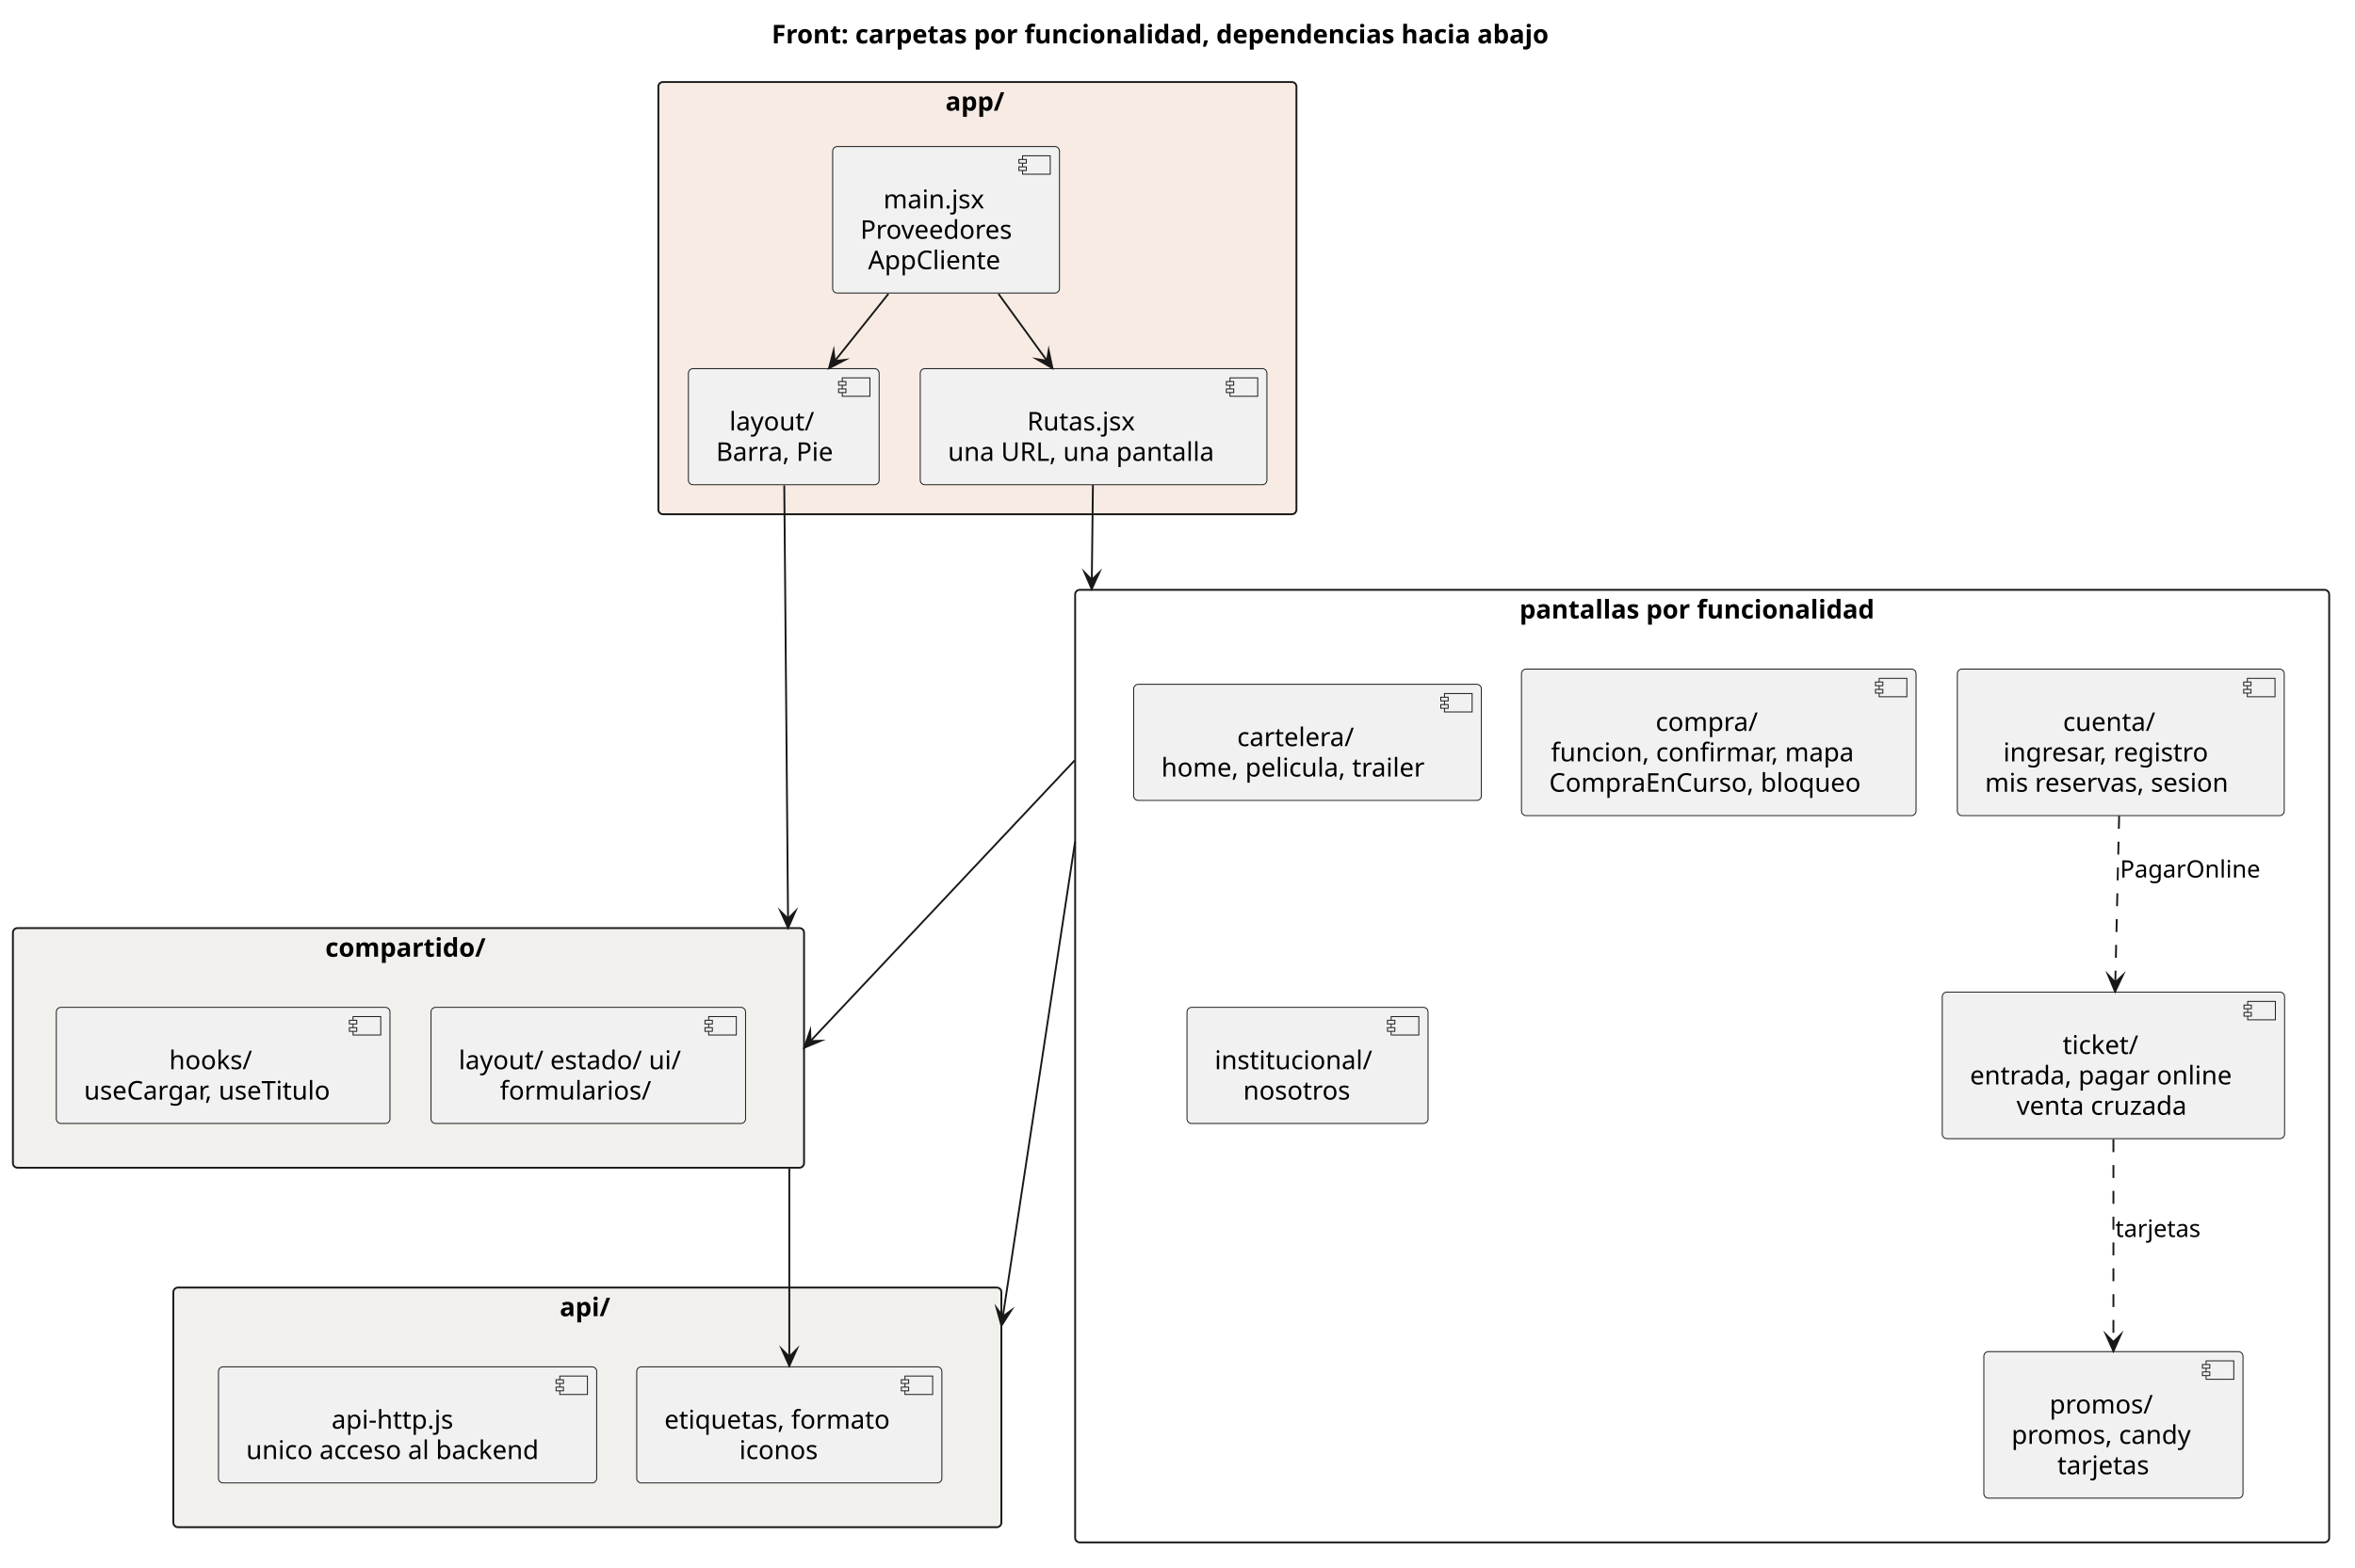
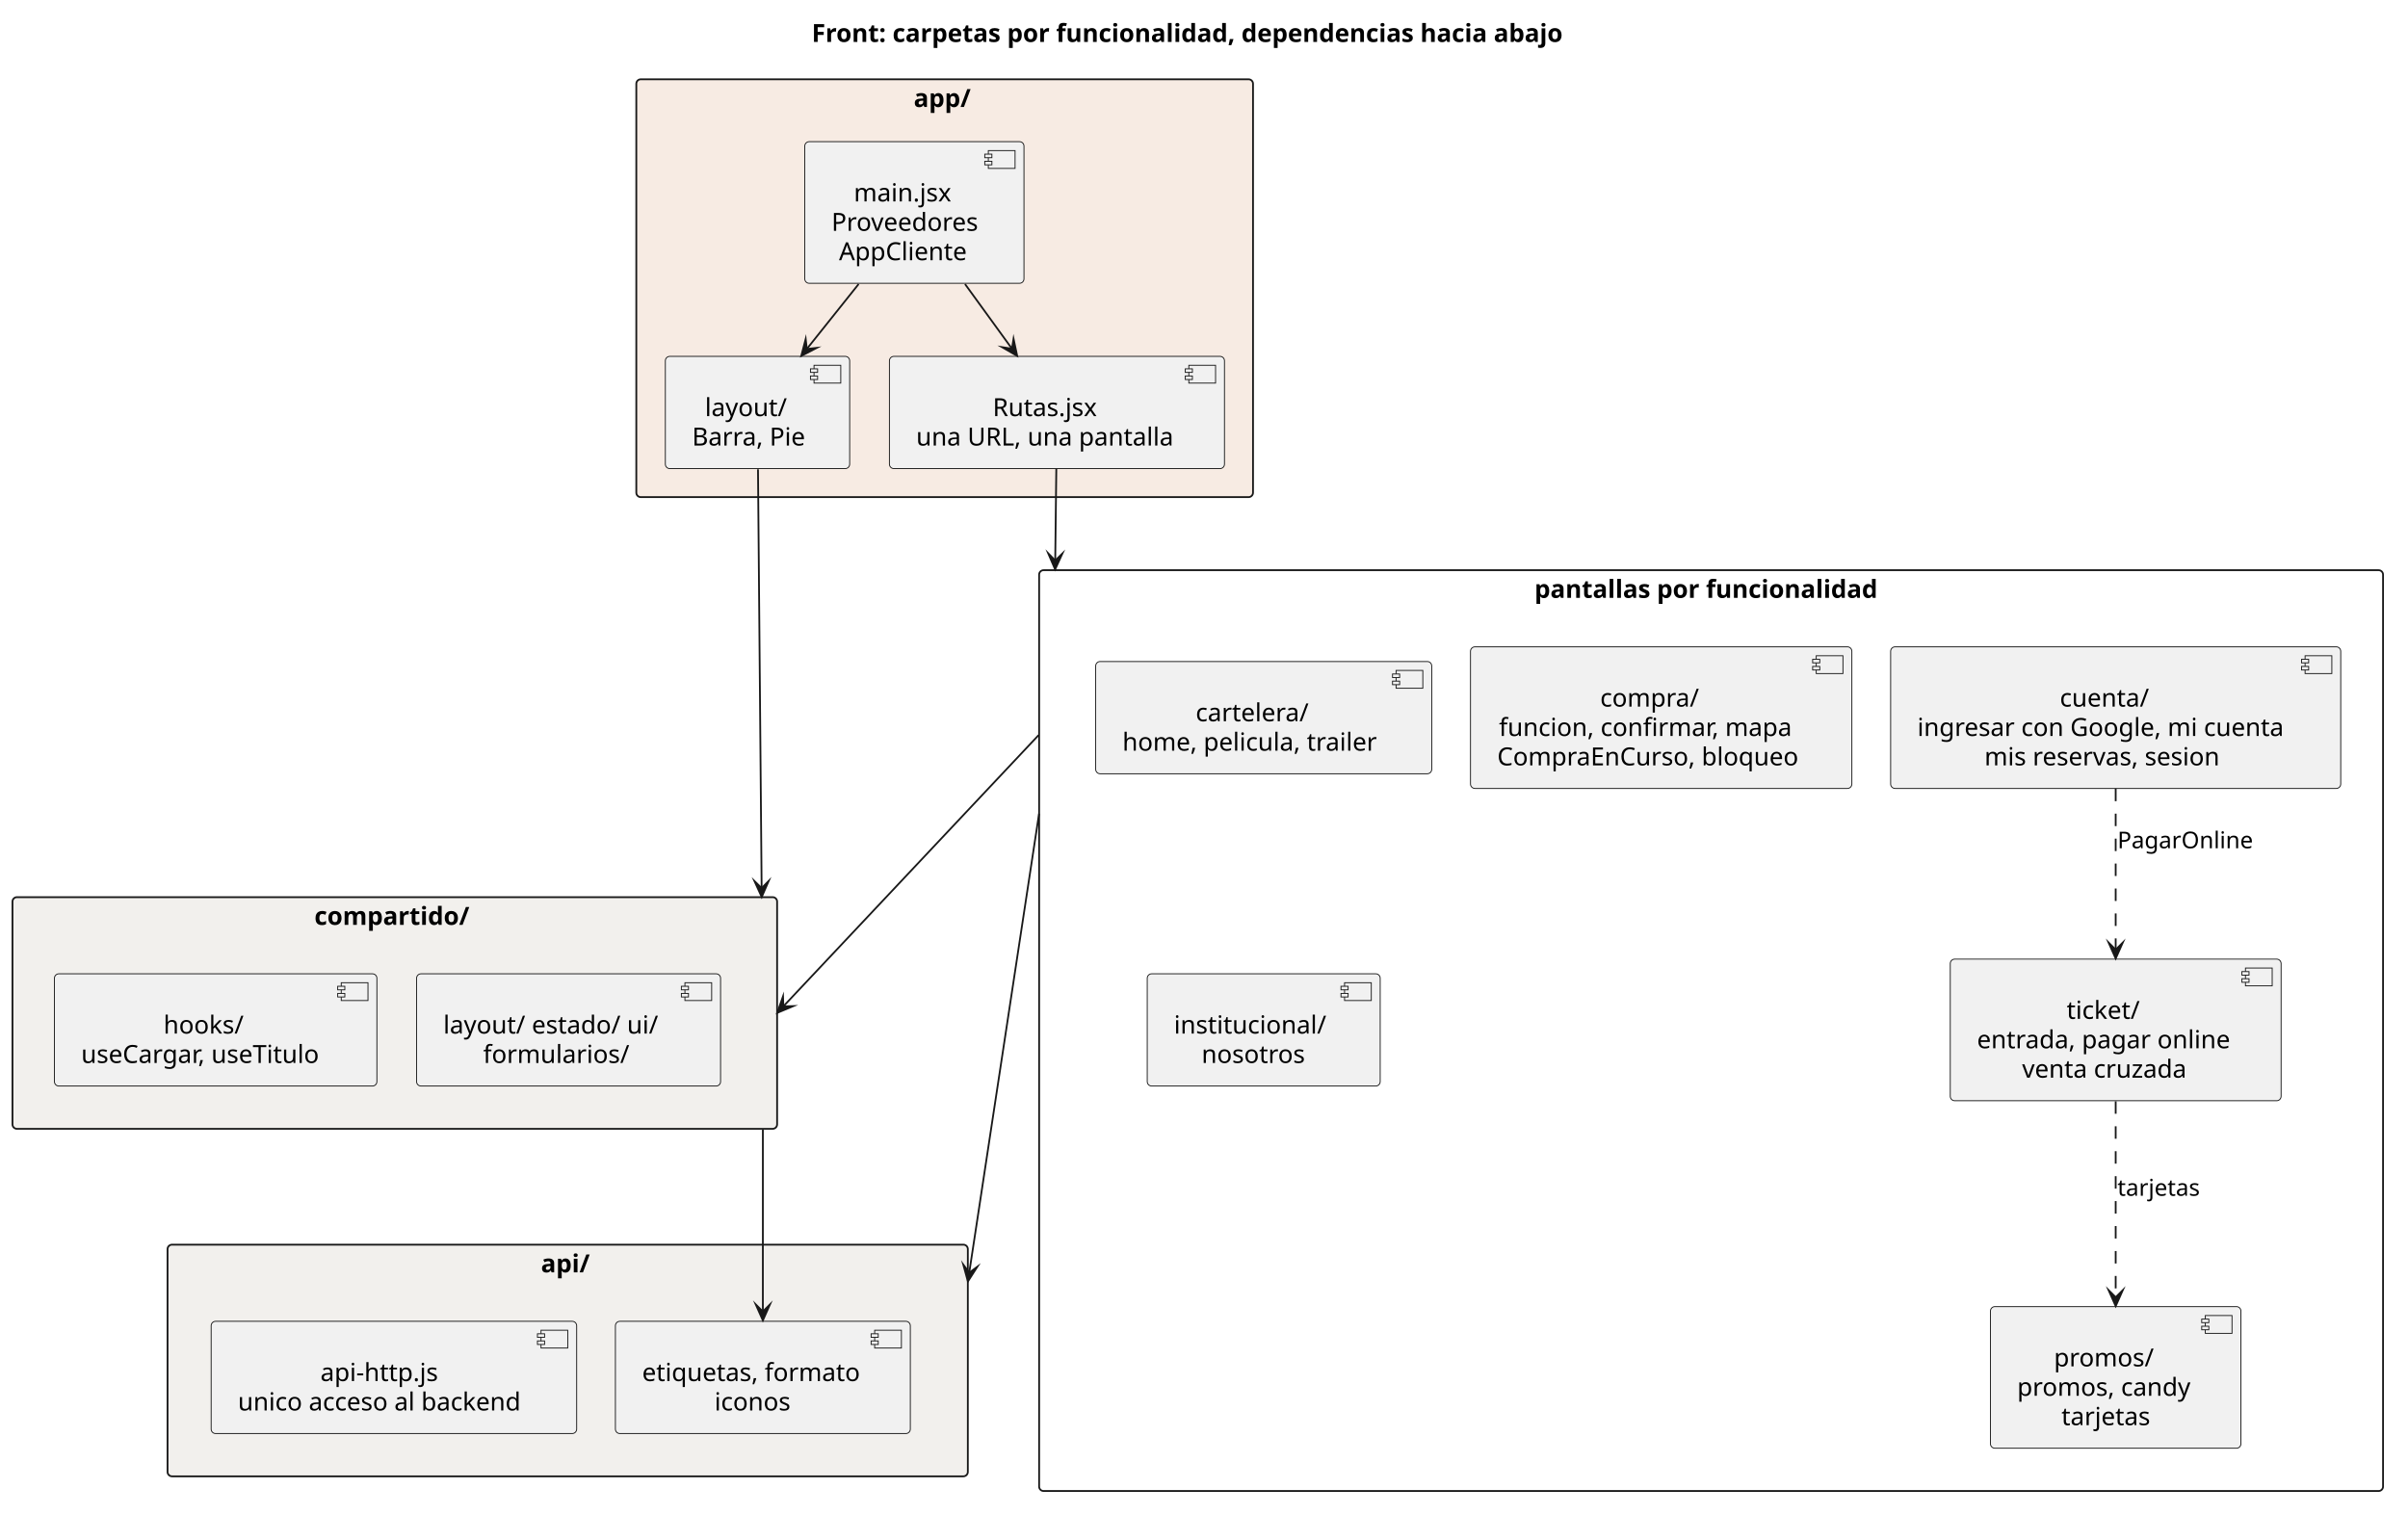
- <svg xmlns="http://www.w3.org/2000/svg" version="1.1" data-diagram-type="DESCRIPTION" style="width:1277px;height:850px;background:#FFFFFF;" width="1277px" height="850px" viewBox="0 0 1277 850" zoomAndPan="magnify" preserveAspectRatio="none" contentStyleType="text/css">
+ <svg xmlns="http://www.w3.org/2000/svg" version="1.1" data-diagram-type="DESCRIPTION" style="width:1351px;height:850px;background:#FFFFFF;" width="1351px" height="850px" viewBox="0 0 1351 850" zoomAndPan="magnify" preserveAspectRatio="none" contentStyleType="text/css">
  <defs />
  <g font-family="sans-serif" lengthAdjust="spacing">
    <g class="title" data-source-line="1">
-       <text x="418.414" y="23.535" fill="#000" font-size="14" textLength="433.173" font-weight="700">Front: carpetas por funcionalidad, dependencias hacia abajo</text>
+       <text x="455.414" y="23.535" fill="#000" font-size="14" textLength="433.173" font-weight="700">Front: carpetas por funcionalidad, dependencias hacia abajo</text>
    </g>
    <g class="cluster" data-qualified-name="APP" id="ent0001" data-source-line="8">
      <rect x="357" y="44.488" width="346" height="234.44" fill="#F7EBE3" style="stroke:#181818;stroke-width:1;" rx="2.5" ry="2.5" />
      <text x="512.65" y="60.023" fill="#000" font-size="14" textLength="34.699" font-weight="700">app/</text>
    </g>
    <g class="cluster" data-qualified-name="PANT" id="ent0005" data-source-line="14">
-       <rect x="583" y="319.928" width="680" height="516.66" fill="none" style="stroke:#181818;stroke-width:1;" rx="2.5" ry="2.5" />
-       <text x="823.94" y="335.463" fill="#000" font-size="14" textLength="198.119" font-weight="700">pantallas por funcionalidad</text>
+       <rect x="583" y="319.928" width="754" height="516.66" fill="none" style="stroke:#181818;stroke-width:1;" rx="2.5" ry="2.5" />
+       <text x="860.94" y="335.463" fill="#000" font-size="14" textLength="198.119" font-weight="700">pantallas por funcionalidad</text>
    </g>
    <g class="cluster" data-qualified-name="COMP" id="ent0012" data-source-line="23">
      <rect x="7" y="503.388" width="429" height="129.98" fill="#F2F0ED" style="stroke:#181818;stroke-width:1;" rx="2.5" ry="2.5" />
      <text x="176.4" y="518.923" fill="#000" font-size="14" textLength="90.2" font-weight="700">compartido/</text>
    </g>
    <g class="cluster" data-qualified-name="API" id="ent0015" data-source-line="28">
      <rect x="94" y="698.368" width="449" height="129.98" fill="#F2F0ED" style="stroke:#181818;stroke-width:1;" rx="2.5" ry="2.5" />
      <text x="303.512" y="713.903" fill="#000" font-size="14" textLength="29.976" font-weight="700">api/</text>
    </g>
    <g class="entity" data-qualified-name="APP.MARCO" id="ent0002" data-source-line="9">
      <rect x="451.51" y="79.488" width="122.988" height="79.465" fill="#F1F1F1" style="stroke:#181818;stroke-width:0.5;" rx="2.5" ry="2.5" />
      <rect x="554.498" y="84.488" width="15" height="10" fill="#F1F1F1" style="stroke:#181818;stroke-width:0.5;" />
      <rect x="552.498" y="86.488" width="4" height="2" fill="#F1F1F1" style="stroke:#181818;stroke-width:0.5;" />
      <rect x="552.498" y="90.488" width="4" height="2" fill="#F1F1F1" style="stroke:#181818;stroke-width:0.5;" />
      <text x="479.03" y="113.023" fill="#000" font-size="14" textLength="57.948">main.jsx</text>
      <text x="466.51" y="129.512" fill="#000" font-size="14" textLength="82.988">Proveedores</text>
      <text x="470.711" y="146" fill="#000" font-size="14" textLength="74.587">AppCliente</text>
    </g>
    <g class="entity" data-qualified-name="APP.RUTAS" id="ent0003" data-source-line="10">
      <rect x="499.01" y="199.948" width="187.978" height="62.977" fill="#F1F1F1" style="stroke:#181818;stroke-width:0.5;" rx="2.5" ry="2.5" />
      <rect x="666.988" y="204.948" width="15" height="10" fill="#F1F1F1" style="stroke:#181818;stroke-width:0.5;" />
      <rect x="664.988" y="206.948" width="4" height="2" fill="#F1F1F1" style="stroke:#181818;stroke-width:0.5;" />
      <rect x="664.988" y="210.948" width="4" height="2" fill="#F1F1F1" style="stroke:#181818;stroke-width:0.5;" />
      <text x="556.97" y="233.483" fill="#000" font-size="14" textLength="62.057">Rutas.jsx</text>
      <text x="514.01" y="249.972" fill="#000" font-size="14" textLength="147.978">una URL, una pantalla</text>
    </g>
    <g class="entity" data-qualified-name="APP.LAYOUT" id="ent0004" data-source-line="11">
      <rect x="373.29" y="199.948" width="103.417" height="62.977" fill="#F1F1F1" style="stroke:#181818;stroke-width:0.5;" rx="2.5" ry="2.5" />
      <rect x="456.707" y="204.948" width="15" height="10" fill="#F1F1F1" style="stroke:#181818;stroke-width:0.5;" />
      <rect x="454.707" y="206.948" width="4" height="2" fill="#F1F1F1" style="stroke:#181818;stroke-width:0.5;" />
      <rect x="454.707" y="210.948" width="4" height="2" fill="#F1F1F1" style="stroke:#181818;stroke-width:0.5;" />
      <text x="395.519" y="233.483" fill="#000" font-size="14" textLength="48.959">layout/</text>
      <text x="388.29" y="249.972" fill="#000" font-size="14" textLength="63.417">Barra, Pie</text>
    </g>
    <g class="entity" data-qualified-name="PANT.CART" id="ent0006" data-source-line="15">
      <rect x="614.73" y="371.168" width="188.538" height="62.977" fill="#F1F1F1" style="stroke:#181818;stroke-width:0.5;" rx="2.5" ry="2.5" />
      <rect x="783.268" y="376.168" width="15" height="10" fill="#F1F1F1" style="stroke:#181818;stroke-width:0.5;" />
      <rect x="781.268" y="378.168" width="4" height="2" fill="#F1F1F1" style="stroke:#181818;stroke-width:0.5;" />
      <rect x="781.268" y="382.168" width="4" height="2" fill="#F1F1F1" style="stroke:#181818;stroke-width:0.5;" />
      <text x="670.841" y="404.703" fill="#000" font-size="14" textLength="66.315">cartelera/</text>
      <text x="629.73" y="421.192" fill="#000" font-size="14" textLength="148.538">home, pelicula, trailer</text>
    </g>
    <g class="entity" data-qualified-name="PANT.COMPRA" id="ent0007" data-source-line="16">
      <rect x="825.02" y="362.928" width="213.961" height="79.465" fill="#F1F1F1" style="stroke:#181818;stroke-width:0.5;" rx="2.5" ry="2.5" />
      <rect x="1018.981" y="367.928" width="15" height="10" fill="#F1F1F1" style="stroke:#181818;stroke-width:0.5;" />
      <rect x="1016.981" y="369.928" width="4" height="2" fill="#F1F1F1" style="stroke:#181818;stroke-width:0.5;" />
      <rect x="1016.981" y="373.928" width="4" height="2" fill="#F1F1F1" style="stroke:#181818;stroke-width:0.5;" />
      <text x="897.773" y="396.463" fill="#000" font-size="14" textLength="58.454">compra/</text>
      <text x="840.998" y="412.952" fill="#000" font-size="14" textLength="172.006">funcion, confirmar, mapa</text>
      <text x="840.02" y="429.44" fill="#000" font-size="14" textLength="173.961">CompraEnCurso, bloqueo</text>
    </g>
    <g class="entity" data-qualified-name="PANT.TICKET" id="ent0008" data-source-line="17">
-       <rect x="1053.19" y="538.148" width="185.619" height="79.465" fill="#F1F1F1" style="stroke:#181818;stroke-width:0.5;" rx="2.5" ry="2.5" />
-       <rect x="1218.809" y="543.148" width="15" height="10" fill="#F1F1F1" style="stroke:#181818;stroke-width:0.5;" />
-       <rect x="1216.809" y="545.148" width="4" height="2" fill="#F1F1F1" style="stroke:#181818;stroke-width:0.5;" />
-       <rect x="1216.809" y="549.148" width="4" height="2" fill="#F1F1F1" style="stroke:#181818;stroke-width:0.5;" />
-       <text x="1118.492" y="571.683" fill="#000" font-size="14" textLength="45.015">ticket/</text>
-       <text x="1068.19" y="588.172" fill="#000" font-size="14" textLength="145.619">entrada, pagar online</text>
-       <text x="1093.49" y="604.66" fill="#000" font-size="14" textLength="95.02">venta cruzada</text>
+       <rect x="1094.19" y="538.148" width="185.619" height="79.465" fill="#F1F1F1" style="stroke:#181818;stroke-width:0.5;" rx="2.5" ry="2.5" />
+       <rect x="1259.809" y="543.148" width="15" height="10" fill="#F1F1F1" style="stroke:#181818;stroke-width:0.5;" />
+       <rect x="1257.809" y="545.148" width="4" height="2" fill="#F1F1F1" style="stroke:#181818;stroke-width:0.5;" />
+       <rect x="1257.809" y="549.148" width="4" height="2" fill="#F1F1F1" style="stroke:#181818;stroke-width:0.5;" />
+       <text x="1159.492" y="571.683" fill="#000" font-size="14" textLength="45.015">ticket/</text>
+       <text x="1109.19" y="588.172" fill="#000" font-size="14" textLength="145.619">entrada, pagar online</text>
+       <text x="1134.49" y="604.66" fill="#000" font-size="14" textLength="95.02">venta cruzada</text>
    </g>
    <g class="entity" data-qualified-name="PANT.CUENTA" id="ent0009" data-source-line="18">
-       <rect x="1061.37" y="362.928" width="177.259" height="79.465" fill="#F1F1F1" style="stroke:#181818;stroke-width:0.5;" rx="2.5" ry="2.5" />
-       <rect x="1218.629" y="367.928" width="15" height="10" fill="#F1F1F1" style="stroke:#181818;stroke-width:0.5;" />
-       <rect x="1216.629" y="369.928" width="4" height="2" fill="#F1F1F1" style="stroke:#181818;stroke-width:0.5;" />
-       <rect x="1216.629" y="373.928" width="4" height="2" fill="#F1F1F1" style="stroke:#181818;stroke-width:0.5;" />
-       <text x="1118.671" y="396.463" fill="#000" font-size="14" textLength="52.657">cuenta/</text>
-       <text x="1086.272" y="412.952" fill="#000" font-size="14" textLength="117.455">ingresar, registro</text>
-       <text x="1076.37" y="429.44" fill="#000" font-size="14" textLength="137.259">mis reservas, sesion</text>
+       <rect x="1060.74" y="362.928" width="252.522" height="79.465" fill="#F1F1F1" style="stroke:#181818;stroke-width:0.5;" rx="2.5" ry="2.5" />
+       <rect x="1293.262" y="367.928" width="15" height="10" fill="#F1F1F1" style="stroke:#181818;stroke-width:0.5;" />
+       <rect x="1291.262" y="369.928" width="4" height="2" fill="#F1F1F1" style="stroke:#181818;stroke-width:0.5;" />
+       <rect x="1291.262" y="373.928" width="4" height="2" fill="#F1F1F1" style="stroke:#181818;stroke-width:0.5;" />
+       <text x="1155.673" y="396.463" fill="#000" font-size="14" textLength="52.657">cuenta/</text>
+       <text x="1075.74" y="412.952" fill="#000" font-size="14" textLength="212.522">ingresar con Google, mi cuenta</text>
+       <text x="1113.372" y="429.44" fill="#000" font-size="14" textLength="137.259">mis reservas, sesion</text>
    </g>
    <g class="entity" data-qualified-name="PANT.PROMOS" id="ent0010" data-source-line="19">
-       <rect x="1075.74" y="733.128" width="140.522" height="79.465" fill="#F1F1F1" style="stroke:#181818;stroke-width:0.5;" rx="2.5" ry="2.5" />
-       <rect x="1196.262" y="738.128" width="15" height="10" fill="#F1F1F1" style="stroke:#181818;stroke-width:0.5;" />
-       <rect x="1194.262" y="740.128" width="4" height="2" fill="#F1F1F1" style="stroke:#181818;stroke-width:0.5;" />
-       <rect x="1194.262" y="744.128" width="4" height="2" fill="#F1F1F1" style="stroke:#181818;stroke-width:0.5;" />
-       <text x="1111.357" y="766.663" fill="#000" font-size="14" textLength="59.288">promos/</text>
-       <text x="1090.74" y="783.152" fill="#000" font-size="14" textLength="100.522">promos, candy</text>
-       <text x="1115.572" y="799.64" fill="#000" font-size="14" textLength="50.859">tarjetas</text>
+       <rect x="1116.74" y="733.128" width="140.522" height="79.465" fill="#F1F1F1" style="stroke:#181818;stroke-width:0.5;" rx="2.5" ry="2.5" />
+       <rect x="1237.262" y="738.128" width="15" height="10" fill="#F1F1F1" style="stroke:#181818;stroke-width:0.5;" />
+       <rect x="1235.262" y="740.128" width="4" height="2" fill="#F1F1F1" style="stroke:#181818;stroke-width:0.5;" />
+       <rect x="1235.262" y="744.128" width="4" height="2" fill="#F1F1F1" style="stroke:#181818;stroke-width:0.5;" />
+       <text x="1152.357" y="766.663" fill="#000" font-size="14" textLength="59.288">promos/</text>
+       <text x="1131.74" y="783.152" fill="#000" font-size="14" textLength="100.522">promos, candy</text>
+       <text x="1156.572" y="799.64" fill="#000" font-size="14" textLength="50.859">tarjetas</text>
    </g>
    <g class="entity" data-qualified-name="PANT.INST" id="ent0011" data-source-line="20">
      <rect x="643.65" y="546.388" width="130.706" height="62.977" fill="#F1F1F1" style="stroke:#181818;stroke-width:0.5;" rx="2.5" ry="2.5" />
      <rect x="754.356" y="551.388" width="15" height="10" fill="#F1F1F1" style="stroke:#181818;stroke-width:0.5;" />
      <rect x="752.356" y="553.388" width="4" height="2" fill="#F1F1F1" style="stroke:#181818;stroke-width:0.5;" />
      <rect x="752.356" y="557.388" width="4" height="2" fill="#F1F1F1" style="stroke:#181818;stroke-width:0.5;" />
      <text x="658.65" y="579.923" fill="#000" font-size="14" textLength="90.706">institucional/</text>
      <text x="674.14" y="596.412" fill="#000" font-size="14" textLength="59.726">nosotros</text>
    </g>
    <g class="entity" data-qualified-name="COMP.HOOKS" id="ent0013" data-source-line="24">
      <rect x="30.54" y="546.388" width="180.916" height="62.977" fill="#F1F1F1" style="stroke:#181818;stroke-width:0.5;" rx="2.5" ry="2.5" />
      <rect x="191.456" y="551.388" width="15" height="10" fill="#F1F1F1" style="stroke:#181818;stroke-width:0.5;" />
      <rect x="189.456" y="553.388" width="4" height="2" fill="#F1F1F1" style="stroke:#181818;stroke-width:0.5;" />
      <rect x="189.456" y="557.388" width="4" height="2" fill="#F1F1F1" style="stroke:#181818;stroke-width:0.5;" />
      <text x="91.724" y="579.923" fill="#000" font-size="14" textLength="48.549">hooks/</text>
      <text x="45.54" y="596.412" fill="#000" font-size="14" textLength="140.916">useCargar, useTitulo</text>
    </g>
    <g class="entity" data-qualified-name="COMP.PIEZAS" id="ent0014" data-source-line="25">
      <rect x="233.72" y="546.388" width="170.553" height="62.977" fill="#F1F1F1" style="stroke:#181818;stroke-width:0.5;" rx="2.5" ry="2.5" />
      <rect x="384.273" y="551.388" width="15" height="10" fill="#F1F1F1" style="stroke:#181818;stroke-width:0.5;" />
      <rect x="382.273" y="553.388" width="4" height="2" fill="#F1F1F1" style="stroke:#181818;stroke-width:0.5;" />
      <rect x="382.273" y="557.388" width="4" height="2" fill="#F1F1F1" style="stroke:#181818;stroke-width:0.5;" />
      <text x="248.72" y="579.923" fill="#000" font-size="14" textLength="130.553">layout/ estado/ ui/</text>
      <text x="271.063" y="596.412" fill="#000" font-size="14" textLength="85.866">formularios/</text>
    </g>
    <g class="entity" data-qualified-name="API.HTTP" id="ent0016" data-source-line="29">
      <rect x="118.47" y="741.368" width="205.067" height="62.977" fill="#F1F1F1" style="stroke:#181818;stroke-width:0.5;" rx="2.5" ry="2.5" />
      <rect x="303.537" y="746.368" width="15" height="10" fill="#F1F1F1" style="stroke:#181818;stroke-width:0.5;" />
      <rect x="301.537" y="748.368" width="4" height="2" fill="#F1F1F1" style="stroke:#181818;stroke-width:0.5;" />
      <rect x="301.537" y="752.368" width="4" height="2" fill="#F1F1F1" style="stroke:#181818;stroke-width:0.5;" />
      <text x="179.76" y="774.903" fill="#000" font-size="14" textLength="72.488">api-http.js</text>
      <text x="133.47" y="791.392" fill="#000" font-size="14" textLength="165.067">unico acceso al backend</text>
    </g>
    <g class="entity" data-qualified-name="API.PRES" id="ent0017" data-source-line="30">
      <rect x="345.27" y="741.368" width="165.46" height="62.977" fill="#F1F1F1" style="stroke:#181818;stroke-width:0.5;" rx="2.5" ry="2.5" />
      <rect x="490.73" y="746.368" width="15" height="10" fill="#F1F1F1" style="stroke:#181818;stroke-width:0.5;" />
      <rect x="488.73" y="748.368" width="4" height="2" fill="#F1F1F1" style="stroke:#181818;stroke-width:0.5;" />
      <rect x="488.73" y="752.368" width="4" height="2" fill="#F1F1F1" style="stroke:#181818;stroke-width:0.5;" />
      <text x="360.27" y="774.903" fill="#000" font-size="14" textLength="125.46">etiquetas, formato</text>
      <text x="400.879" y="791.392" fill="#000" font-size="14" textLength="44.242">iconos</text>
    </g>
    <g class="link" data-entity-1="ent0002" data-entity-2="ent0003" id="lnk18" data-source-line="33" data-link-type="dependency">
      <path d="M541.43,159.388 C551.04,172.628 558.694,183.171 567.754,195.661" style="stroke:#181818;stroke-width:1;" fill="none" id="MARCO-to-RUTAS" />
      <polygon points="570.69,199.708,568.643,190.074,567.754,195.661,562.168,194.772,570.69,199.708" fill="#181818" style="stroke:#181818;stroke-width:1;stroke-linejoin:miter;stroke-miterlimit:10;" />
    </g>
    <g class="link" data-entity-1="ent0002" data-entity-2="ent0004" id="lnk19" data-source-line="34" data-link-type="dependency">
      <path d="M481.73,159.388 C471.15,172.628 462.629,183.311 452.659,195.801" style="stroke:#181818;stroke-width:1;" fill="none" id="MARCO-to-LAYOUT" />
      <polygon points="449.54,199.708,458.281,195.17,452.659,195.801,452.029,190.179,449.54,199.708" fill="#181818" style="stroke:#181818;stroke-width:1;stroke-linejoin:miter;stroke-miterlimit:10;" />
    </g>
    <g class="link" data-entity-1="ent0003" data-entity-2="ent0005" id="lnk20" data-source-line="35" data-link-type="dependency">
      <path d="M592.64,263.078 C592.498,275.081 592.326,289.568 592.148,304.591 C592.103,308.347 592.058,312.136 592.013,315.928 C592.002,316.876 591.991,317.824 591.979,318.772 C591.977,319.009 592.033,314.246 592.03,314.483" style="stroke:#181818;stroke-width:1;" fill="none" id="RUTAS-to-PANT" />
      <polygon points="591.971,319.483,596.077,310.531,592.03,314.483,588.078,310.436,591.971,319.483" fill="#181818" style="stroke:#181818;stroke-width:1;stroke-linejoin:miter;stroke-miterlimit:10;" />
    </g>
    <g class="link" data-entity-1="ent0008" data-entity-2="ent0010" id="lnk21" data-source-line="36" data-link-type="dependency">
-       <path d="M1146,617.928 C1146,651.408 1146,694.398 1146,727.858" style="stroke:#181818;stroke-width:1;stroke-dasharray:7,7;" fill="none" id="TICKET-to-PROMOS" />
-       <polygon points="1146,732.858,1150,723.858,1146,727.858,1142,723.858,1146,732.858" fill="#181818" style="stroke:#181818;stroke-width:1;stroke-linejoin:miter;stroke-miterlimit:10;" />
-       <text x="1147" y="670.937" fill="#000" font-size="13" textLength="47.227">tarjetas</text>
+       <path d="M1187,617.928 C1187,651.408 1187,694.398 1187,727.858" style="stroke:#181818;stroke-width:1;stroke-dasharray:7,7;" fill="none" id="TICKET-to-PROMOS" />
+       <polygon points="1187,732.858,1191,723.858,1187,727.858,1183,723.858,1187,732.858" fill="#181818" style="stroke:#181818;stroke-width:1;stroke-linejoin:miter;stroke-miterlimit:10;" />
+       <text x="1188" y="670.937" fill="#000" font-size="13" textLength="47.227">tarjetas</text>
    </g>
    <g class="link" data-entity-1="ent0009" data-entity-2="ent0008" id="lnk22" data-source-line="37" data-link-type="dependency">
-       <path d="M1149.1,442.528 C1148.45,470.958 1147.676,504.37 1147.016,532.84" style="stroke:#181818;stroke-width:1;stroke-dasharray:7,7;" fill="none" id="CUENTA-to-TICKET" />
-       <polygon points="1146.9,537.838,1151.108,528.933,1147.016,532.84,1143.11,528.748,1146.9,537.838" fill="#181818" style="stroke:#181818;stroke-width:1;stroke-linejoin:miter;stroke-miterlimit:10;" />
-       <text x="1149.59" y="475.957" fill="#000" font-size="13" textLength="75.962">PagarOnline</text>
+       <path d="M1187,442.528 C1187,470.958 1187,504.368 1187,532.838" style="stroke:#181818;stroke-width:1;stroke-dasharray:7,7;" fill="none" id="CUENTA-to-TICKET" />
+       <polygon points="1187,537.838,1191,528.838,1187,532.838,1183,528.838,1187,537.838" fill="#181818" style="stroke:#181818;stroke-width:1;stroke-linejoin:miter;stroke-miterlimit:10;" />
+       <text x="1188" y="475.957" fill="#000" font-size="13" textLength="75.962">PagarOnline</text>
    </g>
    <g class="link" data-entity-1="ent0005" data-entity-2="ent0012" id="lnk23" data-source-line="38" data-link-type="dependency">
      <path d="M582.687,412.494 C578.026,417.447 571.627,424.247 564.07,432.277 C548.957,448.338 529.212,469.322 509.469,490.303 C489.726,511.285 469.985,532.263 454.88,548.314 C447.328,556.34 440.935,563.133 436.28,568.079 C436.207,568.156 439.562,564.592 439.49,564.669" style="stroke:#181818;stroke-width:1;" fill="none" id="PANT-to-COMP" />
      <polygon points="436.063,568.31,445.144,564.497,439.49,564.669,439.318,559.014,436.063,568.31" fill="#181818" style="stroke:#181818;stroke-width:1;stroke-linejoin:miter;stroke-miterlimit:10;" />
    </g>
    <g class="link" data-entity-1="ent0005" data-entity-2="ent0015" id="lnk24" data-source-line="39" data-link-type="dependency">
      <path d="M582.963,456.519 C582.65,458.576 582.33,460.679 582.004,462.825 C576.783,497.159 569.891,542.469 563,587.777 C556.109,633.085 549.218,678.392 543.996,712.719 C543.67,714.865 544.102,712.024 543.789,714.081" style="stroke:#181818;stroke-width:1;" fill="none" id="PANT-to-API" />
      <polygon points="543.037,719.024,548.345,710.728,543.789,714.081,540.436,709.525,543.037,719.024" fill="#181818" style="stroke:#181818;stroke-width:1;stroke-linejoin:miter;stroke-miterlimit:10;" />
    </g>
    <g class="link" data-entity-1="ent0012" data-entity-2="ent0017" id="lnk25" data-source-line="40" data-link-type="dependency">
      <path d="M428,633.88 C428,634.382 428,634.887 428,635.393 C428,637.419 428,639.473 428,641.551 C428,674.798 428,709.178 428,735.878" style="stroke:#181818;stroke-width:1;" fill="none" id="COMP-to-PRES" />
      <polygon points="428,740.878,432,731.878,428,735.878,424,731.878,428,740.878" fill="#181818" style="stroke:#181818;stroke-width:1;stroke-linejoin:miter;stroke-miterlimit:10;" />
    </g>
    <g class="link" data-entity-1="ent0004" data-entity-2="ent0012" id="lnk26" data-source-line="41" data-link-type="dependency">
      <path d="M425.27,263.308 C425.63,304.918 426.298,381.531 426.883,448.61 C427.029,465.379 427.17,481.553 427.3,496.435 C427.316,498.295 427.332,500.135 427.348,501.954 C427.352,502.409 427.312,497.862 427.316,498.314" style="stroke:#181818;stroke-width:1;" fill="none" id="LAYOUT-to-COMP" />
      <polygon points="427.36,503.314,431.281,494.279,427.316,498.314,423.281,494.349,427.36,503.314" fill="#181818" style="stroke:#181818;stroke-width:1;stroke-linejoin:miter;stroke-miterlimit:10;" />
    </g>
  </g>
</svg>
